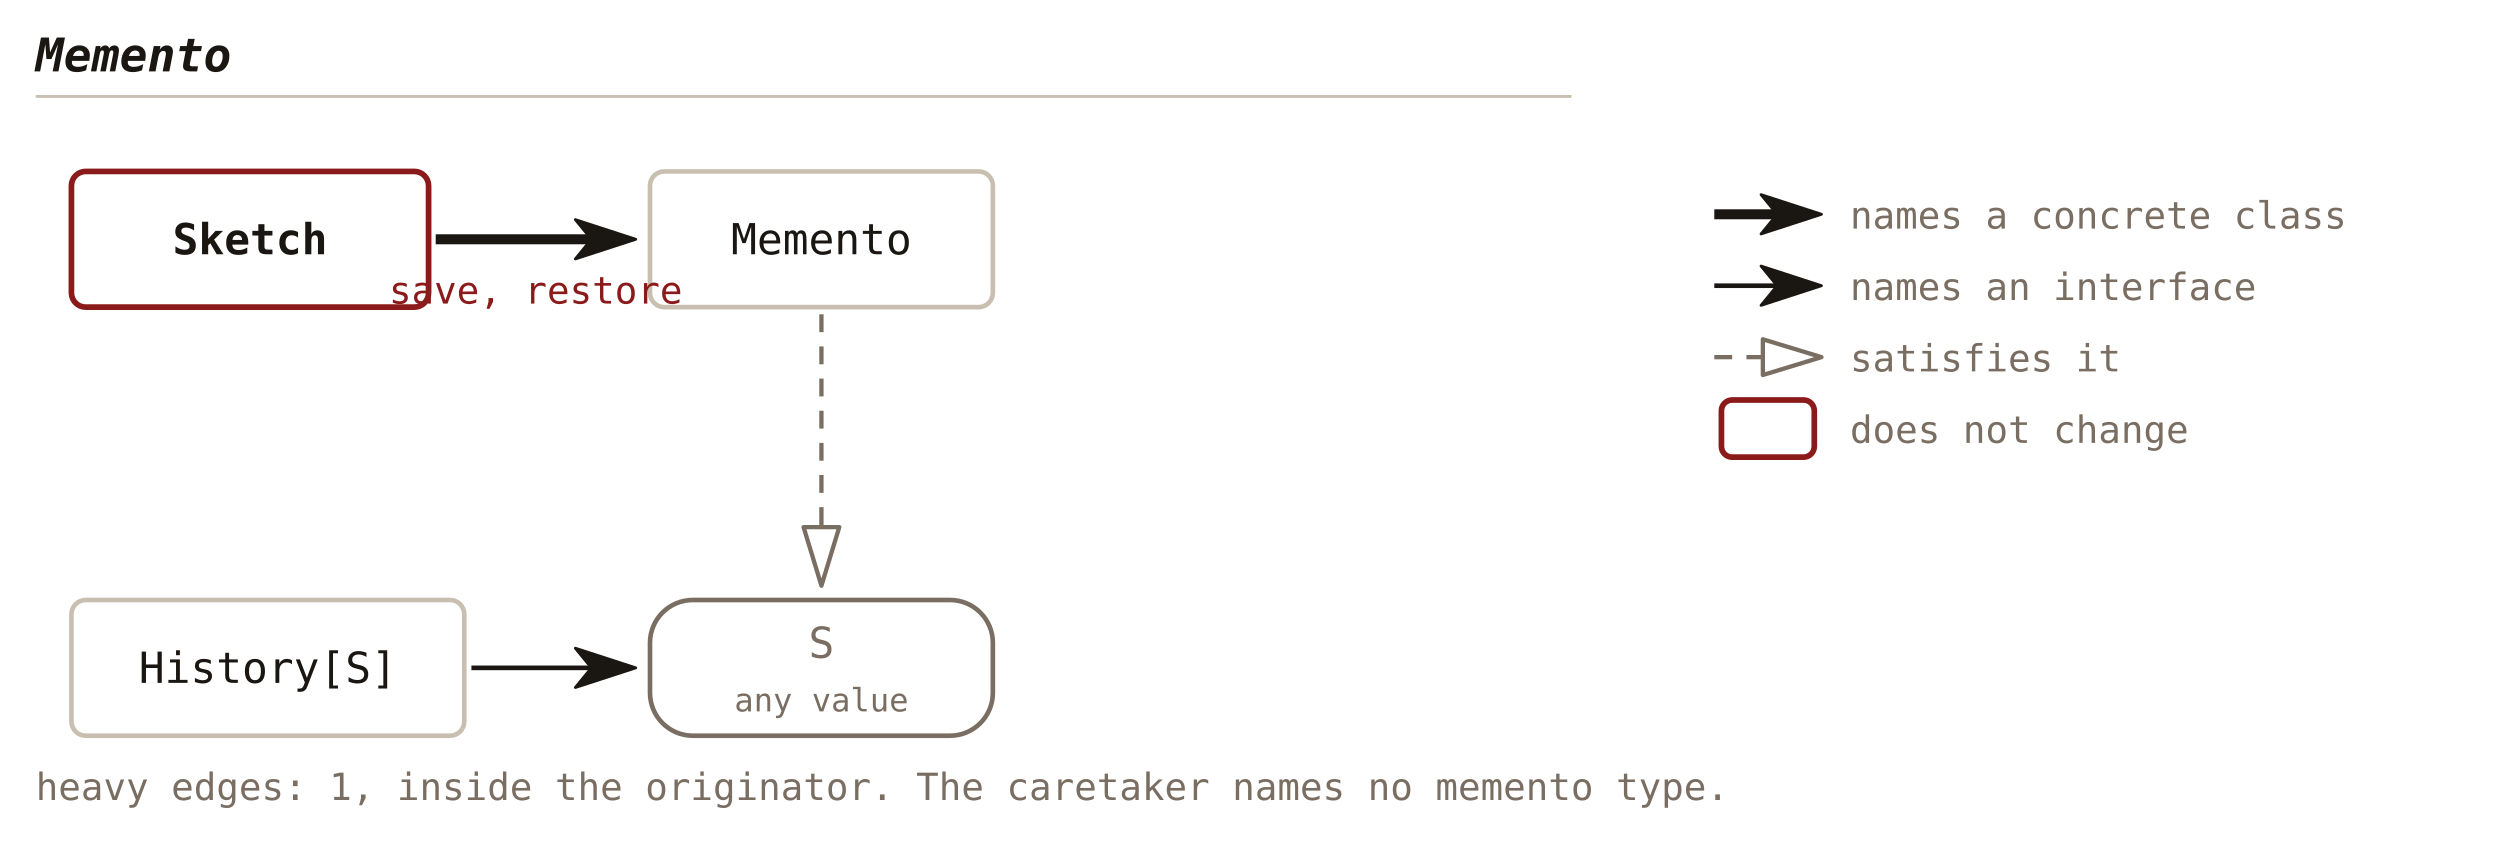
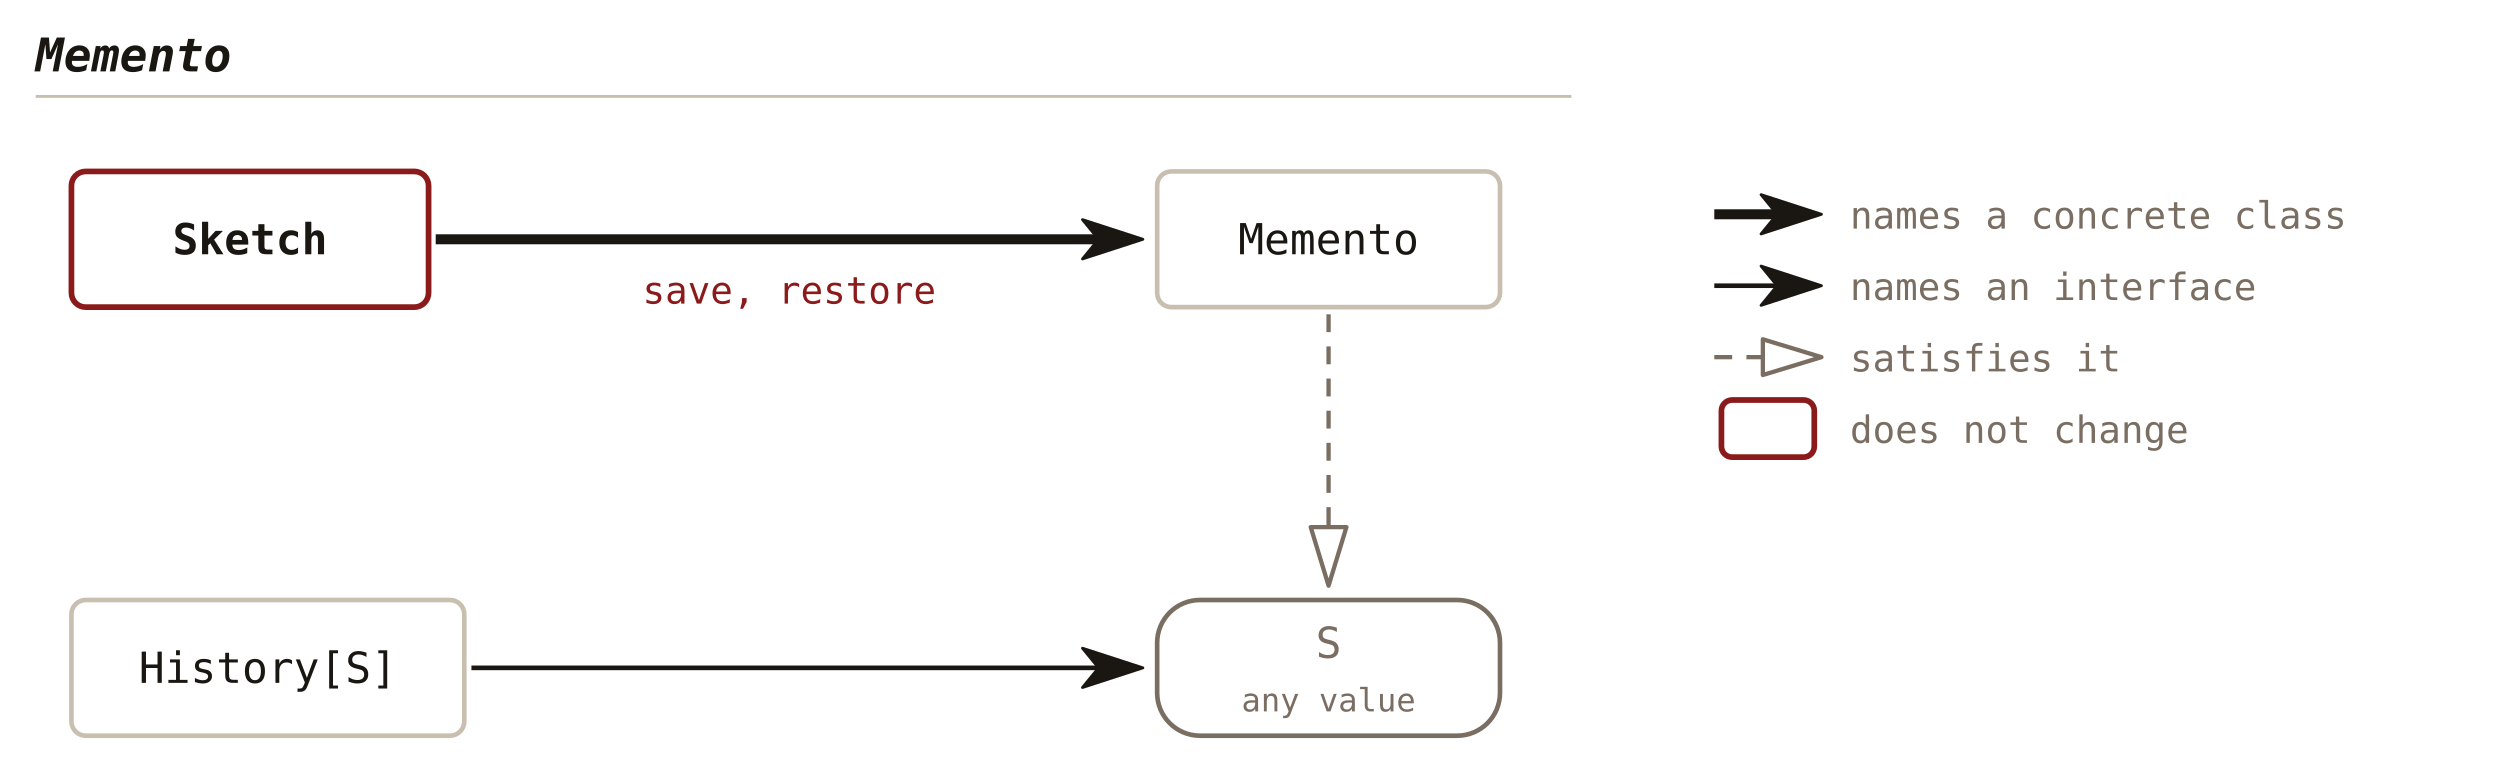
- <svg xmlns="http://www.w3.org/2000/svg" viewBox="0 0 700 236" font-family="'JetBrains Mono', Consolas, monospace">
+ <svg xmlns="http://www.w3.org/2000/svg" viewBox="0 0 700 218" font-family="'JetBrains Mono', Consolas, monospace">
  <defs>
    <marker id="c36-solid" viewBox="0 0 18 12" refX="5" refY="6" markerWidth="18" markerHeight="12" orient="auto" markerUnits="userSpaceOnUse">
      <path d="M0.5,0.5 L17.4,6 L0.5,11.5 L5,6 Z" fill="#1a1612" stroke="#1a1612" stroke-width="0.8" stroke-linejoin="round" />
    </marker>
    <marker id="c36-hollow" viewBox="0 0 18 12" refX="1" refY="6" markerWidth="18" markerHeight="12" orient="auto" markerUnits="userSpaceOnUse">
      <path d="M1,1 L17.4,6 L1,11 Z" fill="none" stroke="#1a1612" stroke-width="1.2" stroke-linejoin="round" />
    </marker>
    <marker id="c36-hollow-muted" viewBox="0 0 18 12" refX="1" refY="6" markerWidth="18" markerHeight="12" orient="auto" markerUnits="userSpaceOnUse">
      <path d="M1,1 L17.4,6 L1,11 Z" fill="none" stroke="#7a6e62" stroke-width="1.2" stroke-linejoin="round" />
    </marker>
  </defs>
  <text x="10" y="20" font-size="13" font-weight="bold" font-style="italic" fill="#1a1612" text-anchor="start">Memento</text>
  <line x1="10" y1="27" x2="440" y2="27" stroke="#c8bfb0" stroke-width="0.8" />
  <rect x="20" y="48" width="100" height="38" fill="none" stroke="#8b1a1a" stroke-width="1.6" rx="4" />
  <text x="70.0" y="71.2" font-size="12" font-weight="bold" fill="#1a1612" text-anchor="middle">Sketch</text>
-   <rect x="182" y="48" width="96" height="38" fill="none" stroke="#c8bfb0" stroke-width="1.3" rx="4" />
-   <text x="230.0" y="71.2" font-size="12" fill="#1a1612" text-anchor="middle">Memento</text>
+   <rect x="324" y="48" width="96" height="38" fill="none" stroke="#c8bfb0" stroke-width="1.3" rx="4" />
+   <text x="372.0" y="71.2" font-size="12" fill="#1a1612" text-anchor="middle">Memento</text>
  <rect x="20" y="168" width="110" height="38" fill="none" stroke="#c8bfb0" stroke-width="1.3" rx="4" />
  <text x="75.0" y="191.2" font-size="12" fill="#1a1612" text-anchor="middle">History[S]</text>
-   <rect x="182" y="168" width="96" height="38" fill="none" stroke="#7a6e62" stroke-width="1.3" rx="12" />
-   <text x="230.0" y="184.2" font-size="12" fill="#7a6e62" text-anchor="middle">S</text>
-   <text x="230.0" y="199.2" font-size="9" fill="#7a6e62" text-anchor="middle">any value</text>
-   <line x1="122.0" y1="67.0" x2="165.6" y2="67.0" stroke="#1a1612" stroke-width="2.8" marker-end="url(#c36-solid)" />
-   <text x="150.0" y="85.0" font-size="10.5" fill="#8b1a1a" text-anchor="middle">save, restore</text>
-   <line x1="132.0" y1="187.0" x2="165.6" y2="187.0" stroke="#1a1612" stroke-width="1.3" marker-end="url(#c36-solid)" />
-   <line x1="230.0" y1="88.0" x2="230.0" y2="147.6" stroke="#7a6e62" stroke-width="1.2" stroke-dasharray="5,4" marker-end="url(#c36-hollow-muted)" />
-   <text x="10" y="224" font-size="10.5" fill="#7a6e62" text-anchor="start">heavy edges: 1, inside the originator. The caretaker names no memento type.</text>
+   <rect x="324" y="168" width="96" height="38" fill="none" stroke="#7a6e62" stroke-width="1.3" rx="12" />
+   <text x="372.0" y="184.2" font-size="12" fill="#7a6e62" text-anchor="middle">S</text>
+   <text x="372.0" y="199.2" font-size="9" fill="#7a6e62" text-anchor="middle">any value</text>
+   <line x1="122.0" y1="67.0" x2="307.6" y2="67.0" stroke="#1a1612" stroke-width="2.8" marker-end="url(#c36-solid)" />
+   <text x="221.0" y="85.0" font-size="10.5" fill="#8b1a1a" text-anchor="middle">save, restore</text>
+   <line x1="132.0" y1="187.0" x2="307.6" y2="187.0" stroke="#1a1612" stroke-width="1.3" marker-end="url(#c36-solid)" />
+   <line x1="372.0" y1="88.0" x2="372.0" y2="147.6" stroke="#7a6e62" stroke-width="1.2" stroke-dasharray="5,4" marker-end="url(#c36-hollow-muted)" />
  <line class="legend" x1="480" y1="60" x2="497.6" y2="60" stroke="#1a1612" stroke-width="2.8" marker-end="url(#c36-solid)" />
  <text x="518" y="64" font-size="10.5" fill="#7a6e62" text-anchor="start">names a concrete class</text>
  <line class="legend" x1="480" y1="80" x2="497.6" y2="80" stroke="#1a1612" stroke-width="1.3" marker-end="url(#c36-solid)" />
  <text x="518" y="84" font-size="10.5" fill="#7a6e62" text-anchor="start">names an interface</text>
  <line class="legend" x1="480" y1="100" x2="493.6" y2="100" stroke="#7a6e62" stroke-width="1.2" stroke-dasharray="5,4" marker-end="url(#c36-hollow-muted)" />
  <text x="518" y="104" font-size="10.5" fill="#7a6e62" text-anchor="start">satisfies it</text>
  <rect x="482" y="112" width="26" height="16" fill="none" stroke="#8b1a1a" stroke-width="1.6" rx="3" />
  <text x="518" y="124" font-size="10.5" fill="#7a6e62" text-anchor="start">does not change</text>
</svg>
